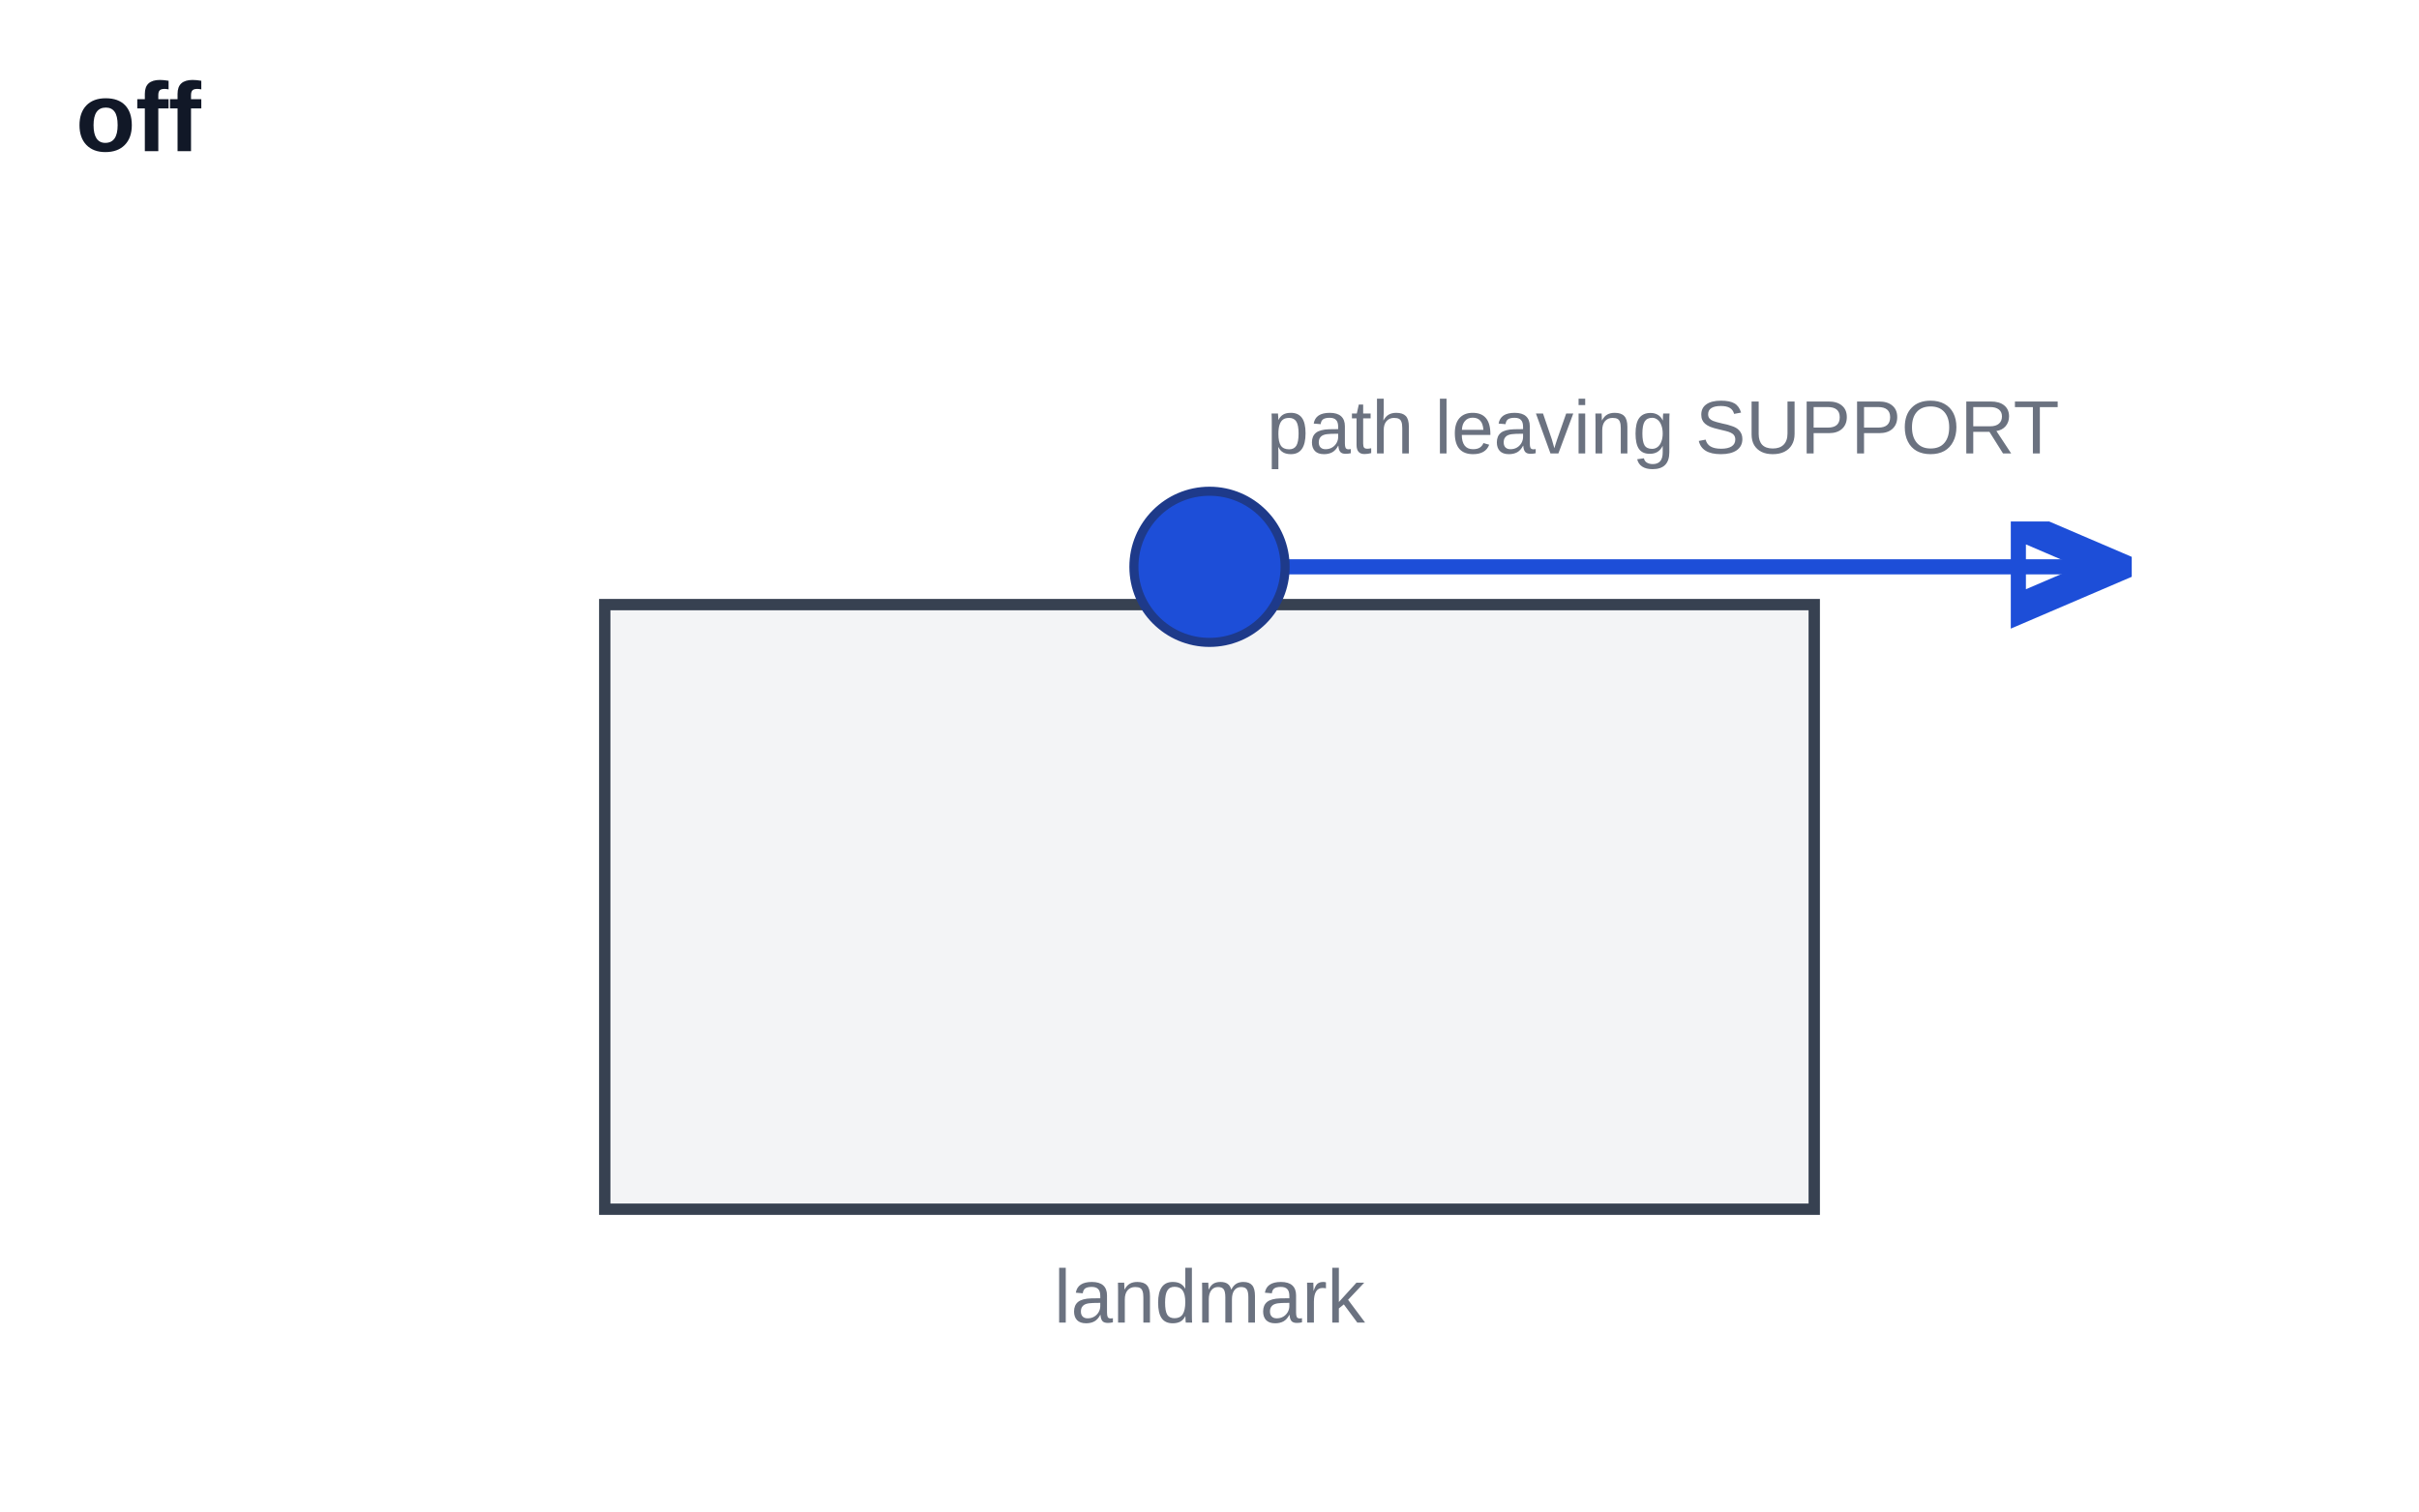
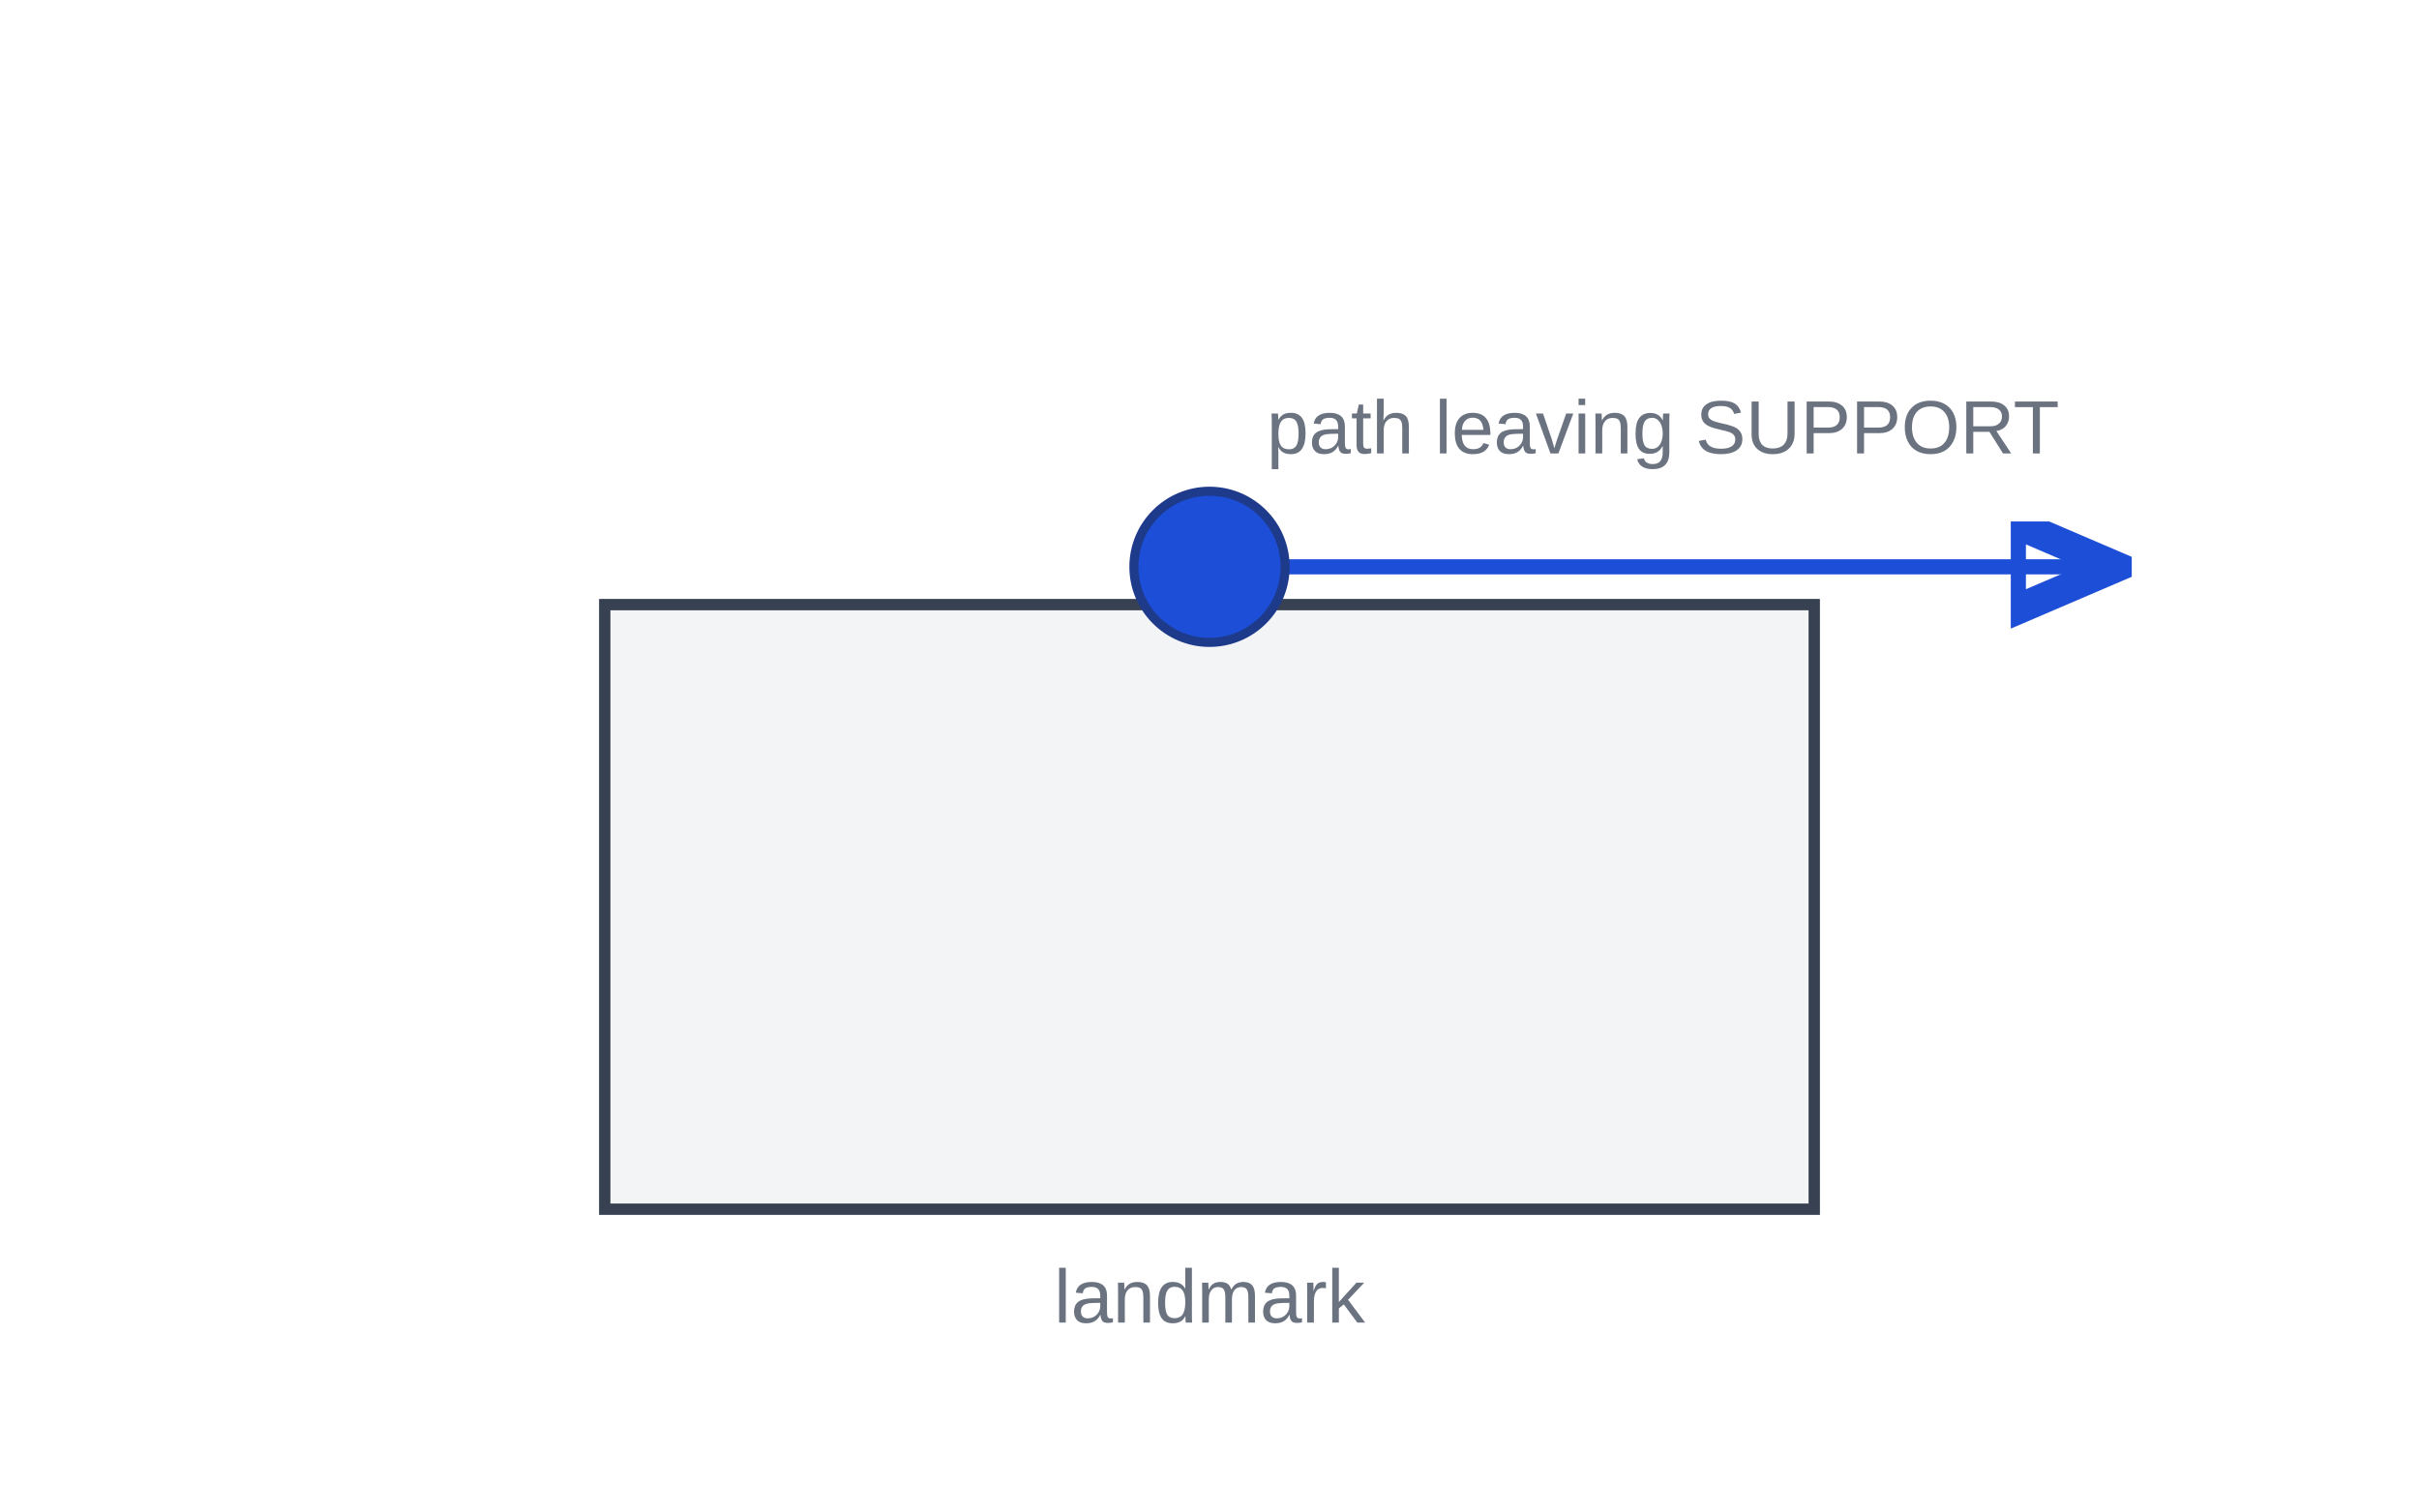
<svg xmlns="http://www.w3.org/2000/svg" viewBox="0 0 320 200" font-family="-apple-system, Segoe UI, Arial, sans-serif" font-size="11">
  <style>
  .ground   { fill:#f3f4f6; stroke:#374151; stroke-width:1.5; }
  .ground-line { stroke:#374151; stroke-width:2; fill:none; }
  .figure   { fill:#1d4ed8; stroke:#1e3a8a; stroke-width:1.2; }
  .figure-2 { fill:#dc2626; stroke:#7f1d1d; stroke-width:1.2; }
  .arrow    { fill:none; stroke:#1d4ed8; stroke-width:2; marker-end:url(#arrowhead); }
  .label    { fill:#6b7280; font-size:10px; }
  .title    { font-size:13px; fill:#111827; font-weight:600; }
  @media (prefers-color-scheme: dark) {
    .ground       { fill:#1f2937; stroke:#9ca3af; }
    .ground-line  { stroke:#9ca3af; }
    .figure       { fill:#93c5fd; stroke:#bfdbfe; }
    .figure-2     { fill:#fca5a5; stroke:#fecaca; }
    .arrow        { stroke:#93c5fd; }
    .label        { fill:#9ca3af; }
    .title        { fill:#f9fafb; }
  }
</style>
  <defs>
    <marker id="arrowhead" markerWidth="8" markerHeight="8" refX="7" refY="3" orient="auto">
      <path d="M0,0 L7,3 L0,6 Z" class="arrow" />
    </marker>
  </defs>
-   <text x="10" y="20" class="title">off</text>
  <rect x="80" y="80" width="160" height="80" class="ground" />
  <text x="160" y="175" text-anchor="middle" class="label">landmark</text>
  <line x1="160" y1="75" x2="280" y2="75" class="arrow" />
  <circle cx="160" cy="75" r="10" class="figure" />
  <text x="220" y="60" text-anchor="middle" class="label">path leaving SUPPORT</text>
</svg>
